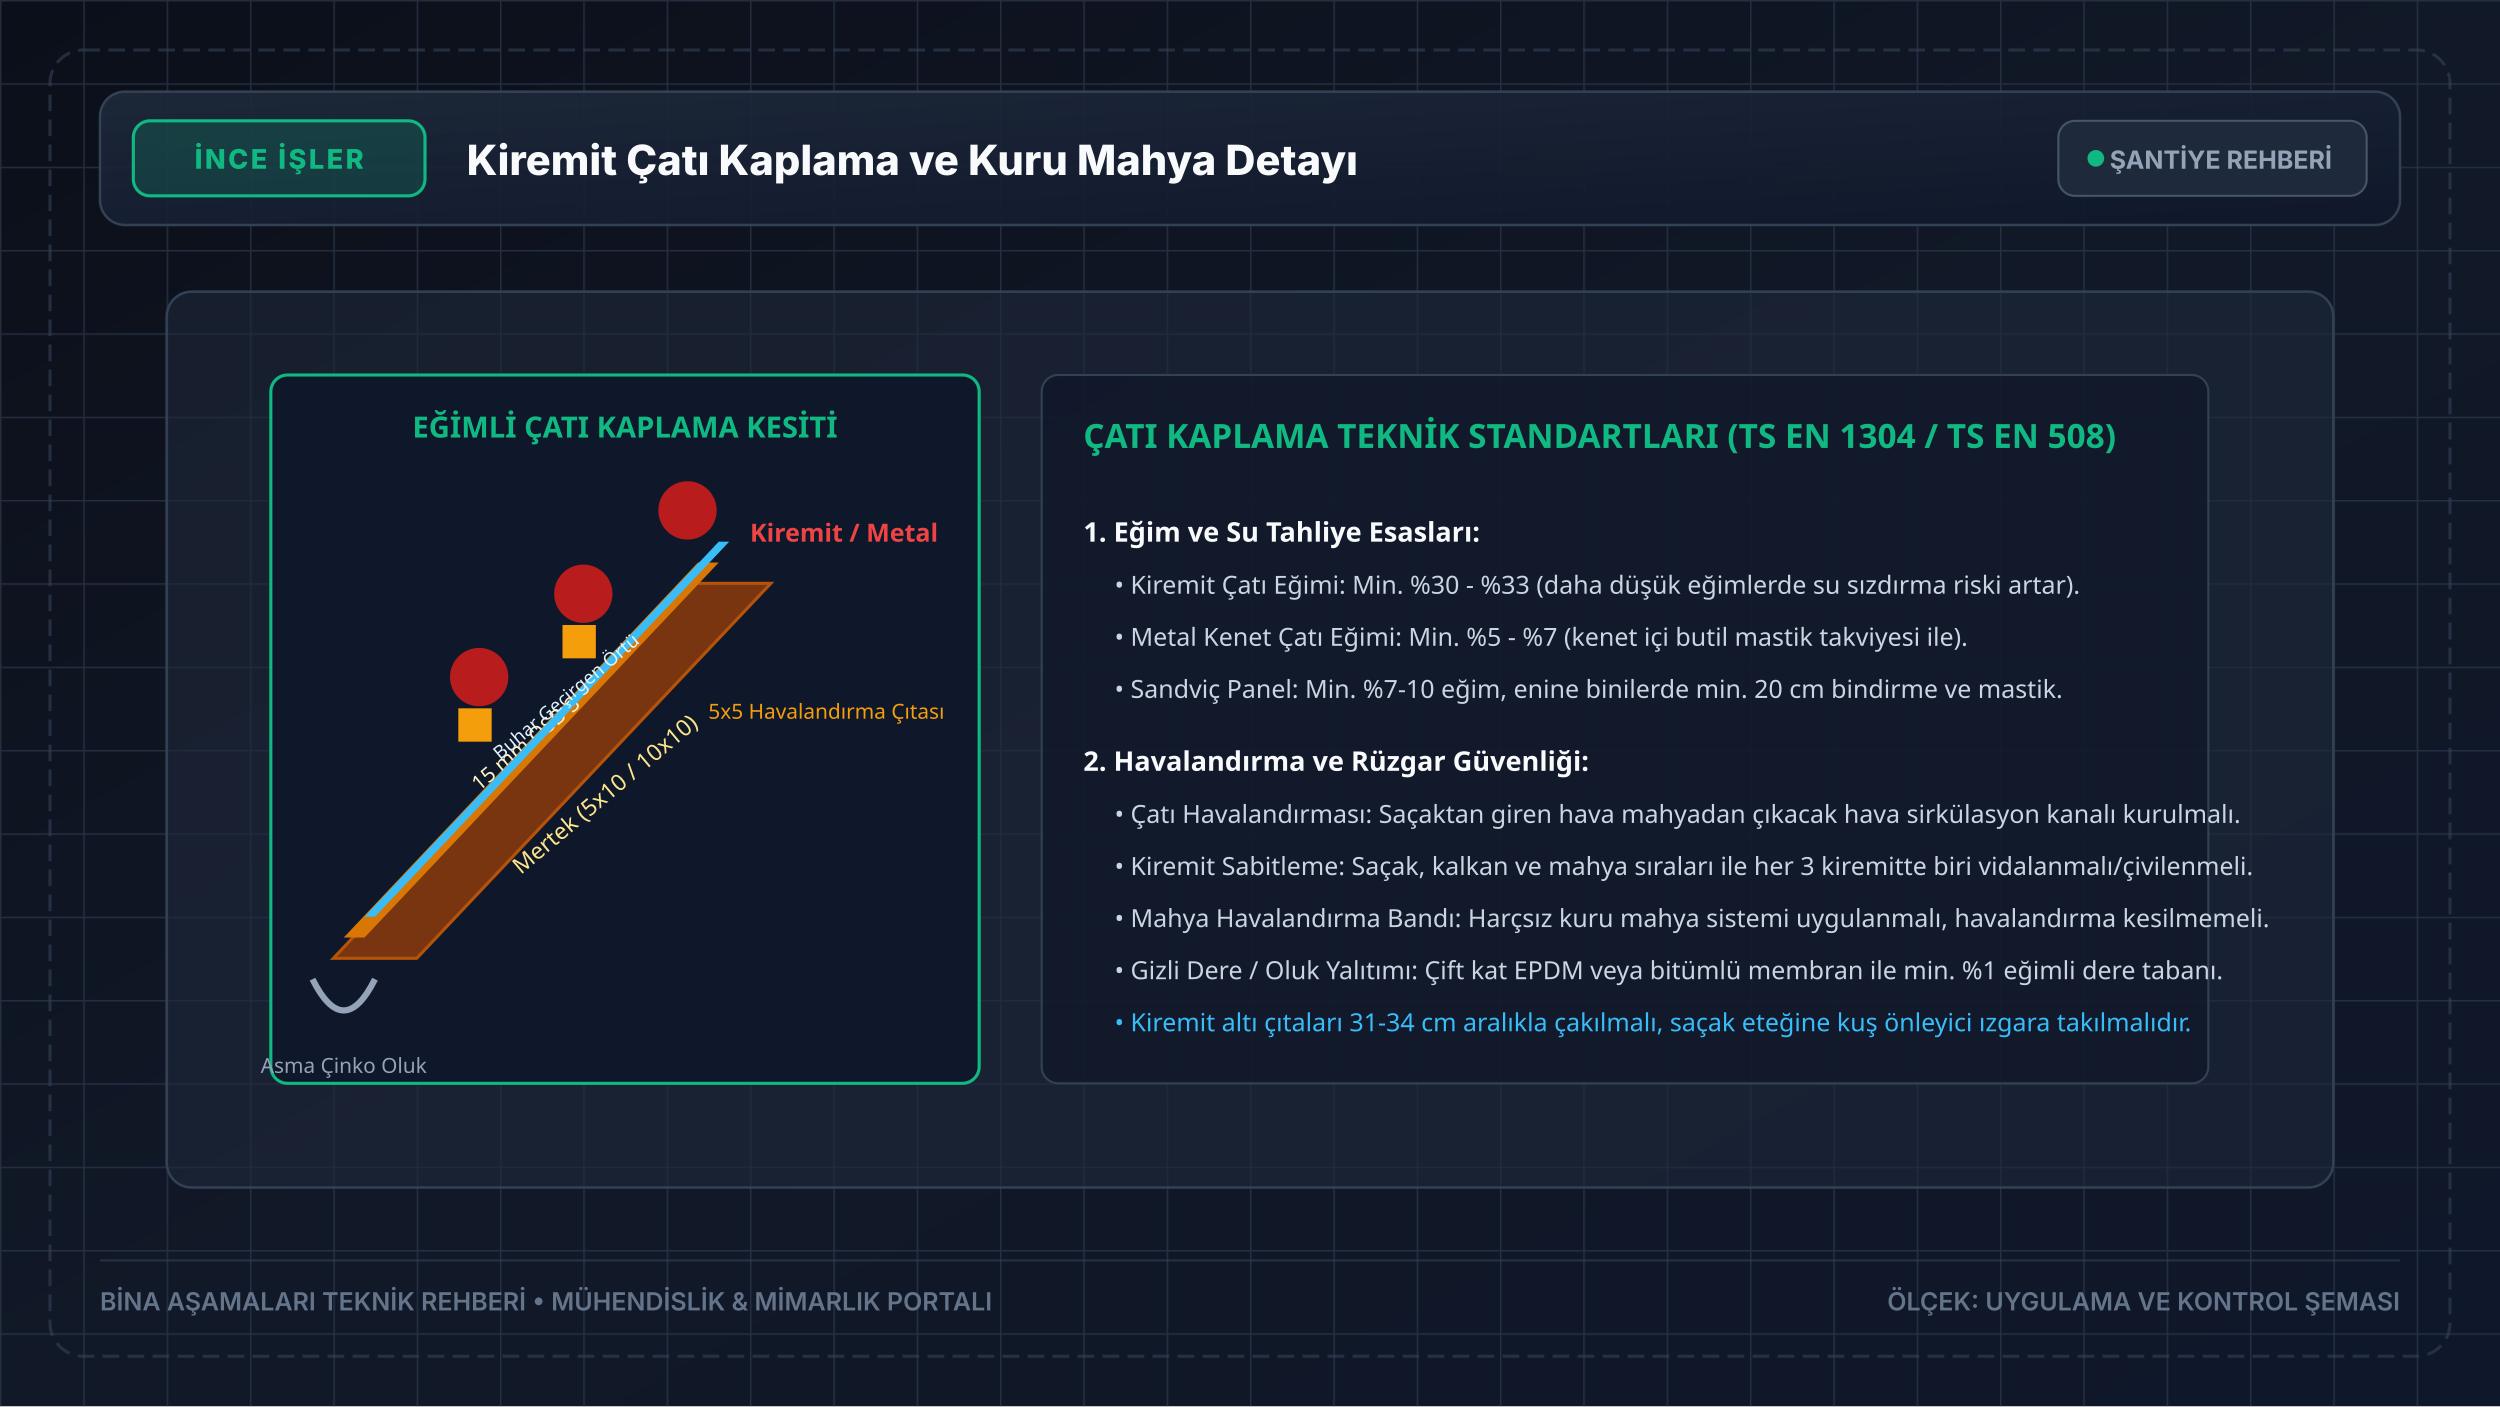
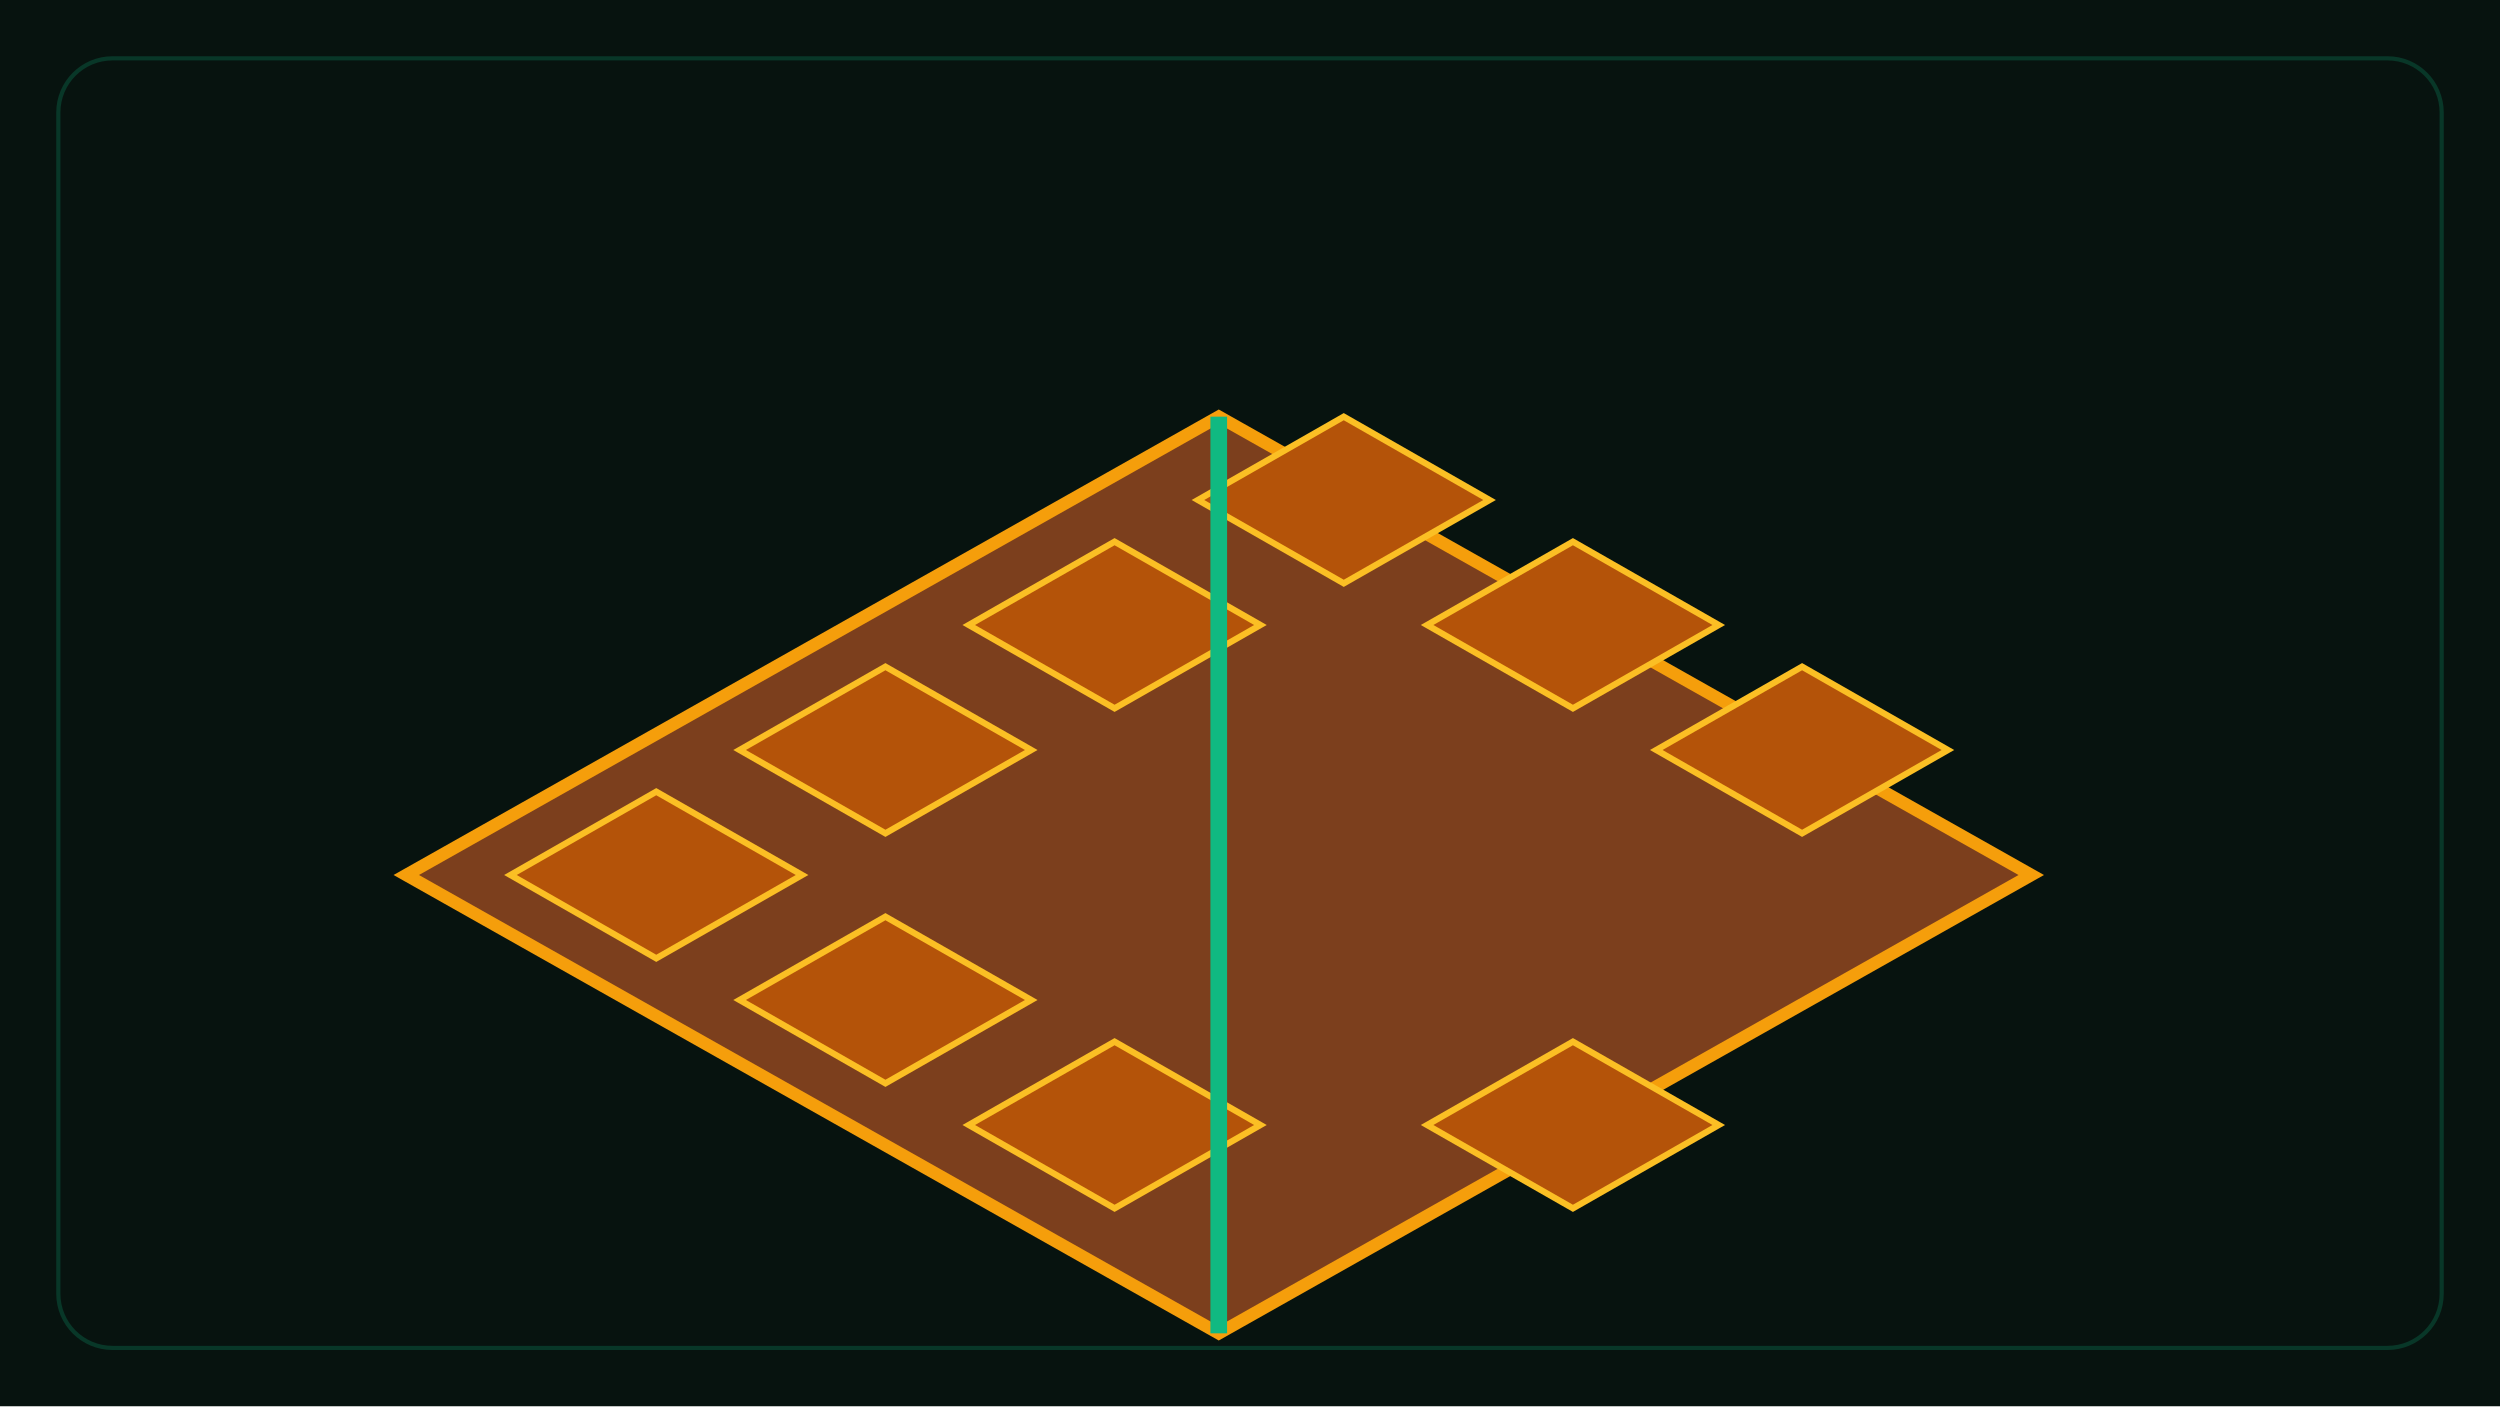
- <svg xmlns="http://www.w3.org/2000/svg" viewBox="0 0 1200 675" width="1200" height="675" fill="none">
-   <defs>
-     <linearGradient id="bgGrad" x1="0%" y1="0%" x2="100%" y2="100%">
-       <stop offset="0%" stop-color="#0b0f19" />
-       <stop offset="50%" stop-color="#111827" />
-       <stop offset="100%" stop-color="#0f172a" />
-     </linearGradient>
-     <linearGradient id="panelGrad" x1="0%" y1="0%" x2="100%" y2="100%">
-       <stop offset="0%" stop-color="#1e293b" stop-opacity="0.9" />
-       <stop offset="100%" stop-color="#0f172a" stop-opacity="0.95" />
-     </linearGradient>
-     <pattern id="blueprintGrid" width="40" height="40" patternUnits="userSpaceOnUse">
-       <path d="M 40 0 L 0 0 0 40" fill="none" stroke="#334155" stroke-width="0.75" stroke-opacity="0.3" />
-       <path d="M 200 0 L 0 0 0 200" fill="none" stroke="#334155" stroke-width="1.5" stroke-opacity="0.5" />
-     </pattern>
-   </defs>
-   <rect width="1200" height="675" fill="url(#bgGrad)" />
-   <rect width="1200" height="675" fill="url(#blueprintGrid)" />
-   <rect x="24" y="24" width="1152" height="627" rx="16" fill="none" stroke="#334155" stroke-width="1.5" stroke-dasharray="8 4" opacity="0.6" />
-   <g transform="translate(48, 44)">
-     <rect x="0" y="0" width="1104" height="64" rx="12" fill="url(#panelGrad)" stroke="#334155" stroke-width="1.2" />
-     <rect x="16" y="14" width="140" height="36" rx="8" fill="#10b981" fill-opacity="0.18" stroke="#10b981" stroke-width="1.5" />
-     <text x="86" y="37" fill="#10b981" font-family="system-ui, -apple-system, sans-serif" font-size="13" font-weight="800" text-anchor="middle" letter-spacing="1.2">İNCE İŞLER</text>
-     <text x="176" y="40" fill="#f8fafc" font-family="system-ui, -apple-system, sans-serif" font-size="20" font-weight="800">Kiremit Çatı Kaplama ve Kuru Mahya Detayı</text>
-     <rect x="940" y="14" width="148" height="36" rx="8" fill="#1e293b" stroke="#475569" stroke-width="1" />
-     <circle cx="958" cy="32" r="4" fill="#10b981" />
-     <text x="1018" y="37" fill="#94a3b8" font-family="system-ui, -apple-system, sans-serif" font-size="12" font-weight="700" text-anchor="middle">ŞANTİYE REHBERİ</text>
+ <svg xmlns="http://www.w3.org/2000/svg" viewBox="0 0 1200 675">
+   <rect width="1200" height="675" fill="#07130f" />
+   <g transform="translate(115 120)">
+     <polygon points="80,300 470,80 860,300 470,520" fill="#7c3f1d" stroke="#f59e0b" stroke-width="6" />
+     <g fill="#b45309" stroke="#fbbf24" stroke-width="3">
+       <path d="M130 300l70-40 70 40-70 40z" />
+       <path d="M240 240l70-40 70 40-70 40z" />
+       <path d="M350 180l70-40 70 40-70 40z" />
+       <path d="M460 120l70-40 70 40-70 40z" />
+       <path d="M570 180l70-40 70 40-70 40z" />
+       <path d="M680 240l70-40 70 40-70 40z" />
+       <path d="M240 360l70-40 70 40-70 40z" />
+       <path d="M350 420l70-40 70 40-70 40z" />
+       <path d="M570 420l70-40 70 40-70 40z" />
+     </g>
+     <path d="M470 80v440" stroke="#10b981" stroke-width="8" />
  </g>
-   <g transform="translate(80, 140)">
-     <rect x="0" y="0" width="1040" height="430" rx="12" fill="#1e293b" fill-opacity="0.6" stroke="#334155" stroke-width="1.2" />
-     <g transform="translate(50, 40)">
-       <rect x="0" y="0" width="340" height="340" rx="8" fill="#0f172a" stroke="#10b981" stroke-width="1.5" />
-       <text x="170" y="30" fill="#10b981" font-family="system-ui, sans-serif" font-size="14" font-weight="800" text-anchor="middle">EĞİMLİ ÇATI KAPLAMA KESİTİ</text>
-       <polygon points="30,280 200,100 240,100 70,280" fill="#78350f" stroke="#b45309" stroke-width="1.5" />
-       <text x="120" y="240" fill="#fde68a" font-family="system-ui, sans-serif" font-size="11" transform="rotate(-40 120 240)">Mertek (5x10 / 10x10)</text>
-       <polygon points="35,270 205,90 215,90 45,270" fill="#d97706" />
-       <text x="100" y="200" fill="#fef3c7" font-family="system-ui, sans-serif" font-size="10" transform="rotate(-40 100 200)">15 mm OSB-3</text>
-       <polygon points="45,260 215,80 220,80 50,260" fill="#38bdf8" />
-       <text x="110" y="185" fill="#e0f2fe" font-family="system-ui, sans-serif" font-size="9" transform="rotate(-40 110 185)">Buhar Geçirgen Örtü</text>
-       <rect x="90" y="160" width="16" height="16" fill="#f59e0b" />
-       <rect x="140" y="120" width="16" height="16" fill="#f59e0b" />
-       <text x="210" y="165" fill="#f59e0b" font-family="system-ui, sans-serif" font-size="10">5x5 Havalandırma Çıtası</text>
-       <circle cx="100" cy="145" r="14" fill="#b91c1c" />
-       <circle cx="150" cy="105" r="14" fill="#b91c1c" />
-       <circle cx="200" cy="65" r="14" fill="#b91c1c" />
-       <text x="230" y="80" fill="#ef4444" font-family="system-ui, sans-serif" font-size="12" font-weight="700">Kiremit / Metal</text>
-       <path d="M 20 290 Q 35 320 50 290" fill="none" stroke="#94a3b8" stroke-width="3" />
-       <text x="35" y="335" fill="#94a3b8" font-family="system-ui, sans-serif" font-size="10" text-anchor="middle">Asma Çinko Oluk</text>
-     </g>
-     <g transform="translate(420, 40)">
-       <rect x="0" y="0" width="560" height="340" rx="8" fill="#0f172a" fill-opacity="0.8" stroke="#334155" stroke-width="1" />
-       <text x="20" y="35" fill="#10b981" font-family="system-ui, sans-serif" font-size="16" font-weight="800">ÇATI KAPLAMA TEKNİK STANDARTLARI (TS EN 1304 / TS EN 508)</text>
-       <g transform="translate(20, 60)">
-         <text x="0" y="20" fill="#f8fafc" font-family="system-ui, sans-serif" font-size="13" font-weight="700">1. Eğim ve Su Tahliye Esasları:</text>
-         <text x="15" y="45" fill="#cbd5e1" font-family="system-ui, sans-serif" font-size="12">• Kiremit Çatı Eğimi: Min. %30 - %33 (daha düşük eğimlerde su sızdırma riski artar).</text>
-         <text x="15" y="70" fill="#cbd5e1" font-family="system-ui, sans-serif" font-size="12">• Metal Kenet Çatı Eğimi: Min. %5 - %7 (kenet içi butil mastik takviyesi ile).</text>
-         <text x="15" y="95" fill="#cbd5e1" font-family="system-ui, sans-serif" font-size="12">• Sandviç Panel: Min. %7-10 eğim, enine binilerde min. 20 cm bindirme ve mastik.</text>
-         <text x="0" y="130" fill="#f8fafc" font-family="system-ui, sans-serif" font-size="13" font-weight="700">2. Havalandırma ve Rüzgar Güvenliği:</text>
-         <text x="15" y="155" fill="#cbd5e1" font-family="system-ui, sans-serif" font-size="12">• Çatı Havalandırması: Saçaktan giren hava mahyadan çıkacak hava sirkülasyon kanalı kurulmalı.</text>
-         <text x="15" y="180" fill="#cbd5e1" font-family="system-ui, sans-serif" font-size="12">• Kiremit Sabitleme: Saçak, kalkan ve mahya sıraları ile her 3 kiremitte biri vidalanmalı/çivilenmeli.</text>
-         <text x="15" y="205" fill="#cbd5e1" font-family="system-ui, sans-serif" font-size="12">• Mahya Havalandırma Bandı: Harçsız kuru mahya sistemi uygulanmalı, havalandırma kesilmemeli.</text>
-         <text x="15" y="230" fill="#cbd5e1" font-family="system-ui, sans-serif" font-size="12">• Gizli Dere / Oluk Yalıtımı: Çift kat EPDM veya bitümlü membran ile min. %1 eğimli dere tabanı.</text>
-         <text x="15" y="255" fill="#38bdf8" font-family="system-ui, sans-serif" font-size="12">• Kiremit altı çıtaları 31-34 cm aralıkla çakılmalı, saçak eteğine kuş önleyici ızgara takılmalıdır.</text>
-       </g>
-     </g>
-   </g>
-   <g transform="translate(48, 605)">
-     <line x1="0" y1="0" x2="1104" y2="0" stroke="#334155" stroke-width="1" opacity="0.6" />
-     <text x="0" y="24" fill="#64748b" font-family="system-ui, -apple-system, sans-serif" font-size="12" font-weight="600">BİNA AŞAMALARI TEKNİK REHBERİ • MÜHENDİSLİK &amp; MİMARLIK PORTALI</text>
-     <text x="1104" y="24" fill="#64748b" font-family="system-ui, -apple-system, sans-serif" font-size="12" font-weight="600" text-anchor="end">ÖLÇEK: UYGULAMA VE KONTROL ŞEMASI</text>
-   </g>
+   <rect x="28" y="28" width="1144" height="619" rx="26" fill="none" stroke="#10b981" stroke-opacity=".22" stroke-width="2" />
</svg>
